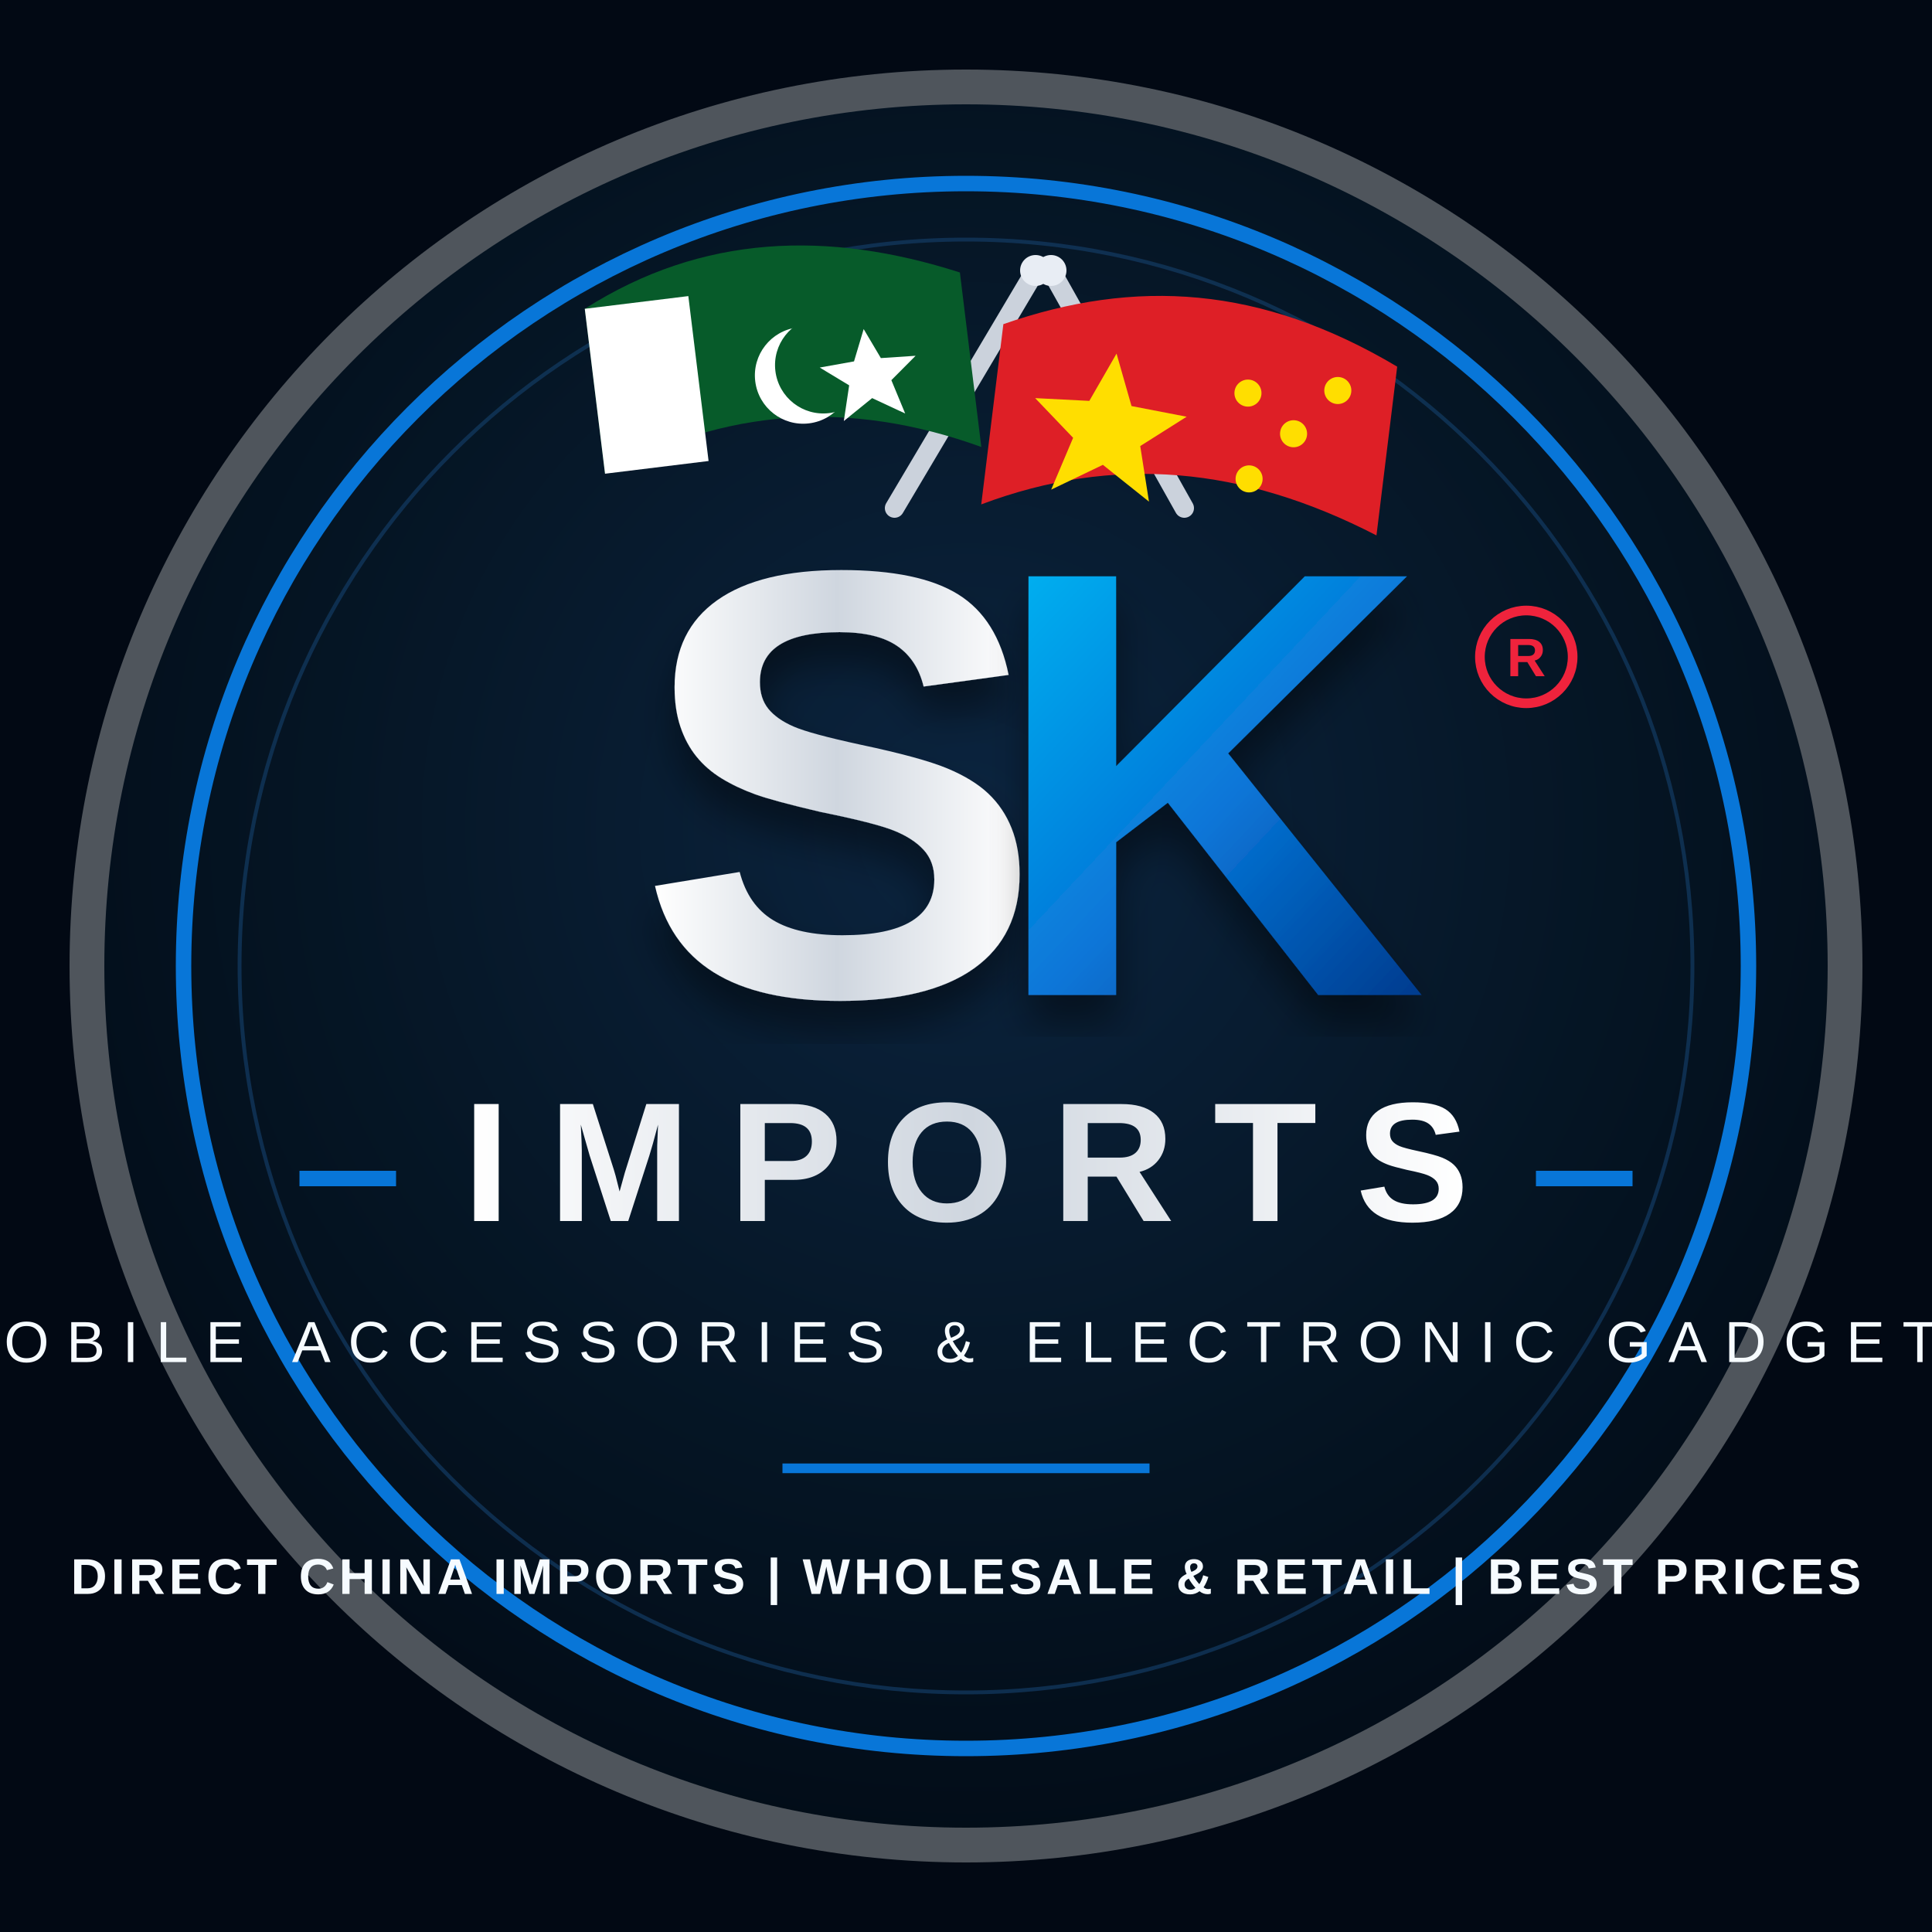
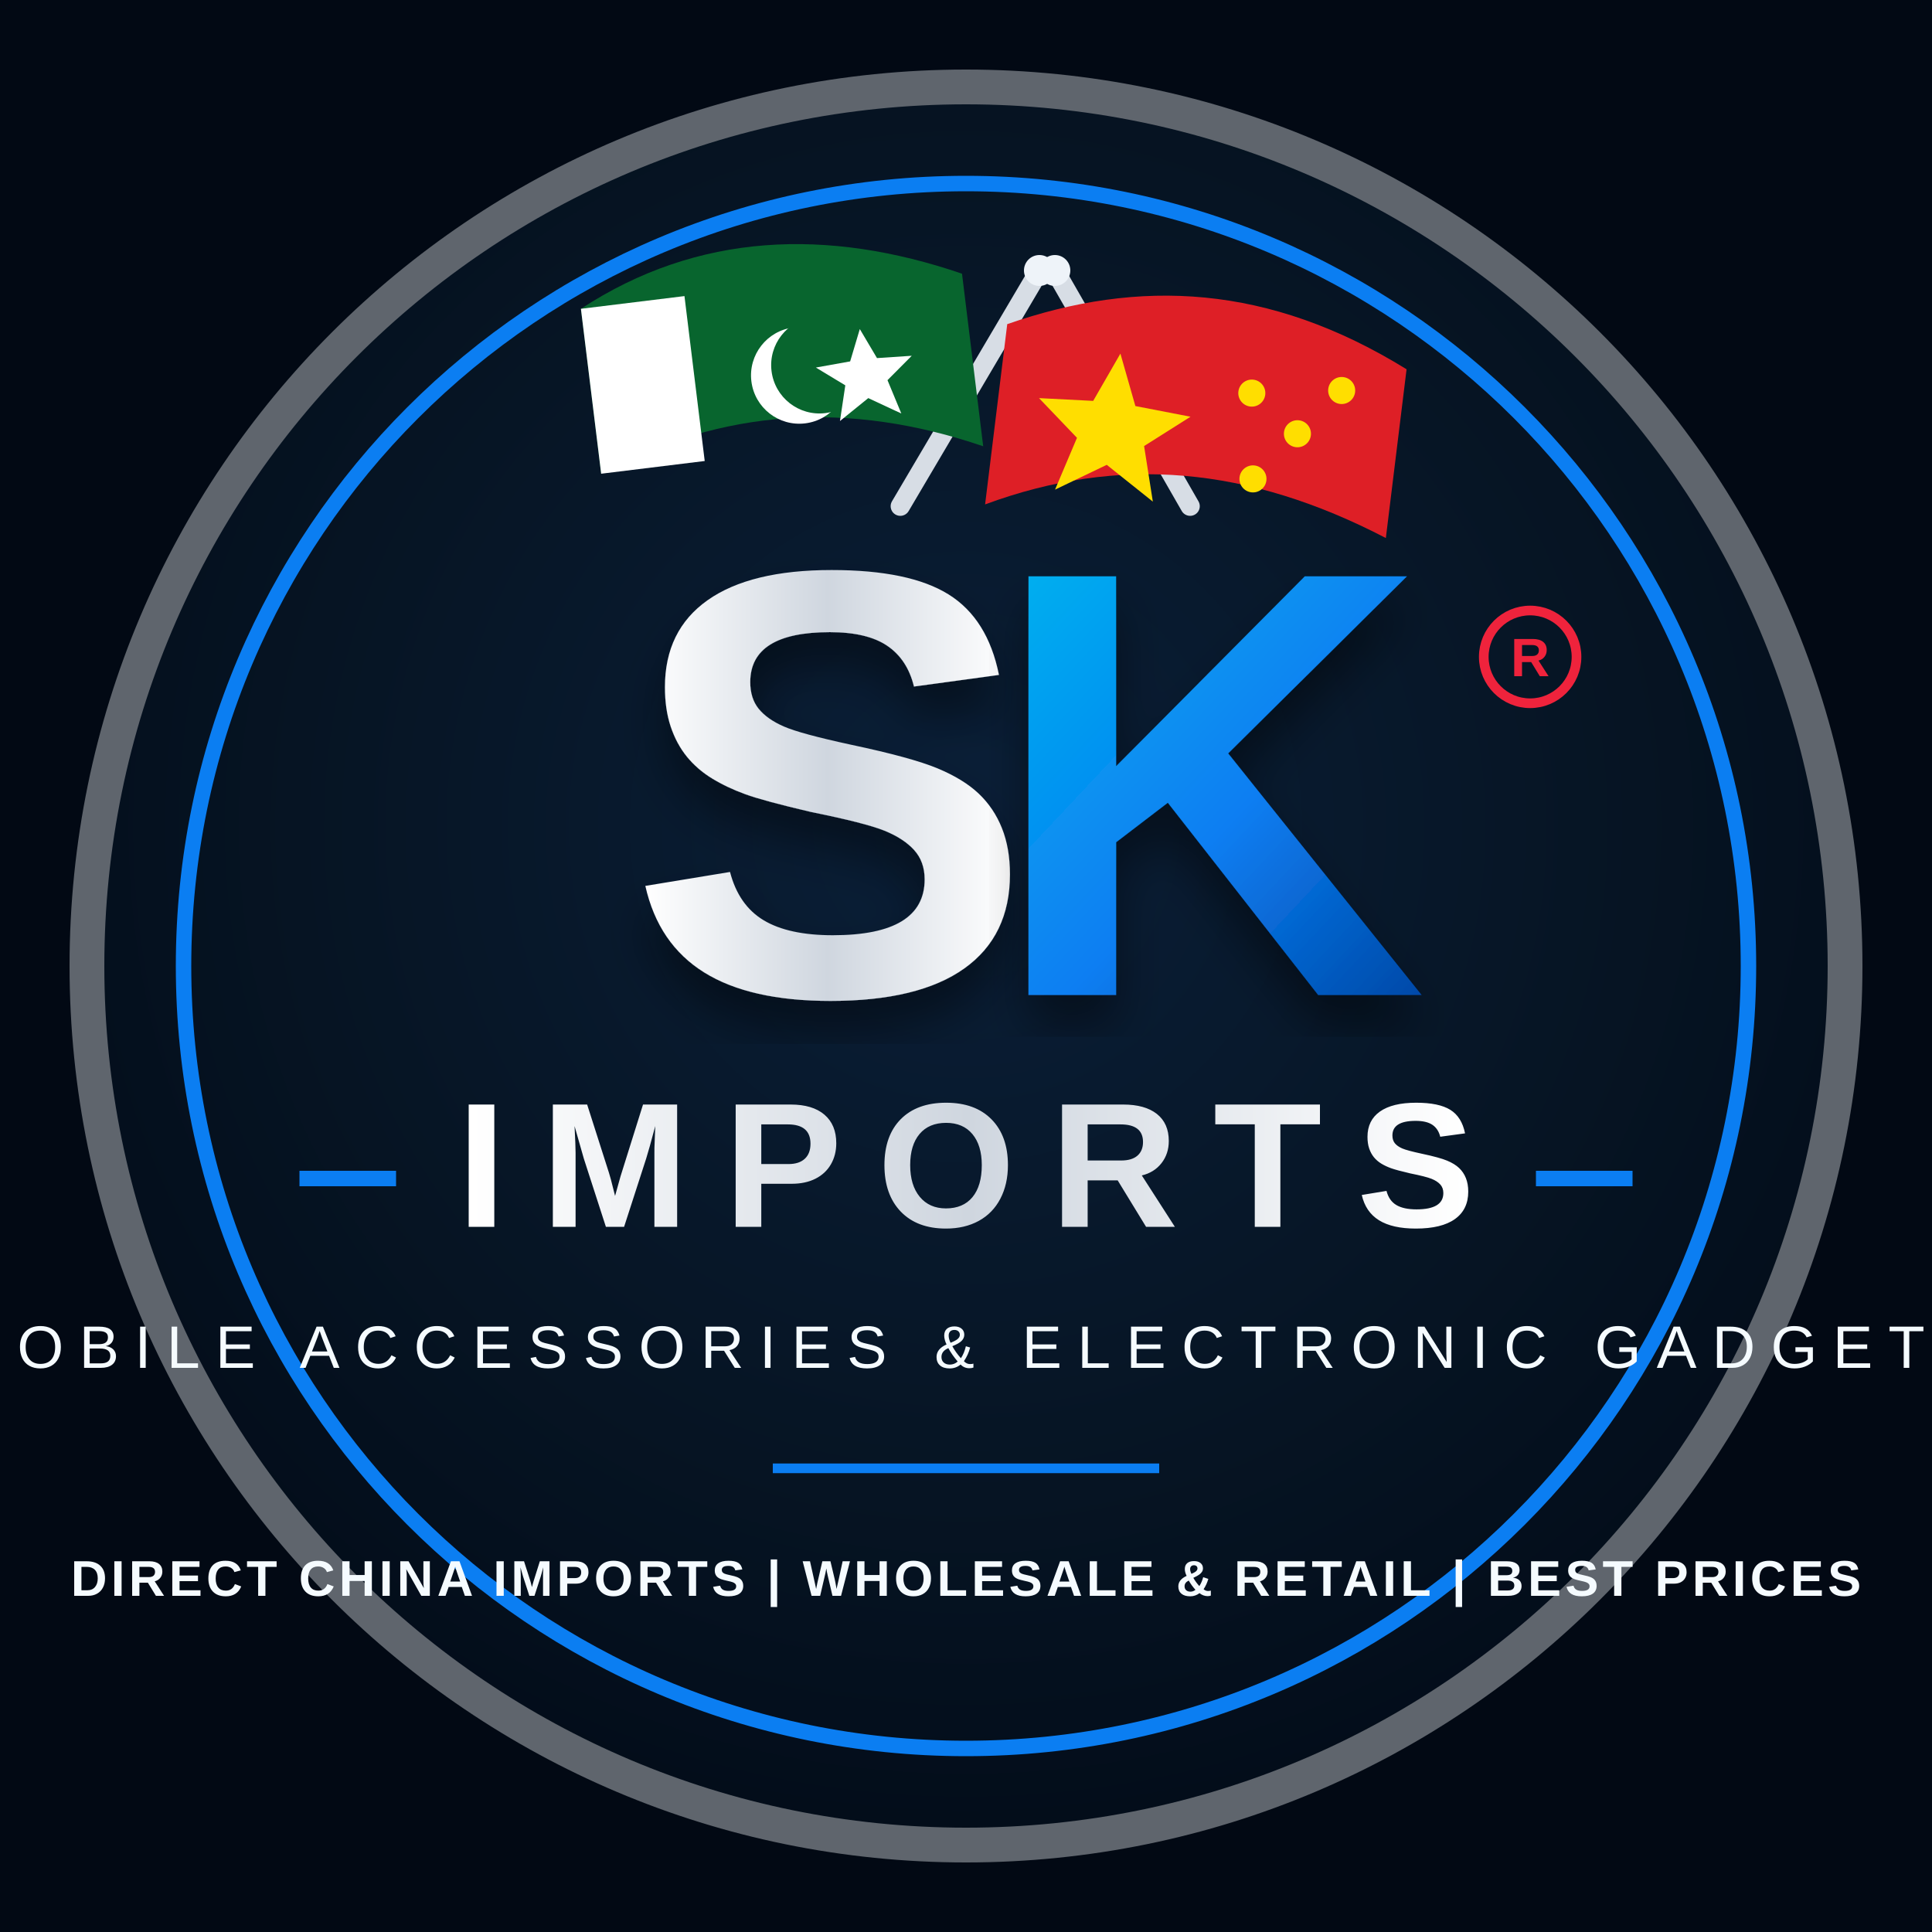
- <svg xmlns="http://www.w3.org/2000/svg" viewBox="0 0 1000 1000" role="img" aria-label="SK Imports professional logo">
+ <svg xmlns="http://www.w3.org/2000/svg" viewBox="0 0 1000 1000" role="img" aria-label="SK Imports Official Logo">
  <defs>
-     <radialGradient id="bg" cx="50%" cy="42%" r="68%">
-       <stop offset="0" stop-color="#0b243f" />
-       <stop offset="0.55" stop-color="#051524" />
-       <stop offset="1" stop-color="#010812" />
+     <radialGradient id="bg" cx="50%" cy="42%" r="70%">
+       <stop offset="0" stop-color="#0a1f38" />
+       <stop offset="0.55" stop-color="#061423" />
+       <stop offset="1" stop-color="#010814" />
    </radialGradient>
    <linearGradient id="blue" x1="0" x2="1" y1="0" y2="1">
      <stop offset="0" stop-color="#00aeef" />
-       <stop offset="0.52" stop-color="#0876d8" />
-       <stop offset="1" stop-color="#003b8e" />
+       <stop offset="0.55" stop-color="#0b7ef2" />
+       <stop offset="1" stop-color="#0049a8" />
    </linearGradient>
    <linearGradient id="silver" x1="0" x2="1">
      <stop offset="0" stop-color="#ffffff" />
      <stop offset="0.5" stop-color="#cfd6df" />
      <stop offset="1" stop-color="#ffffff" />
    </linearGradient>
    <filter id="shadow">
-       <feDropShadow dx="0" dy="15" stdDeviation="10" flood-color="#000" flood-opacity="0.42" />
+       <feDropShadow dx="0" dy="16" stdDeviation="12" flood-color="#000" flood-opacity="0.42" />
    </filter>
  </defs>
  <rect width="1000" height="1000" fill="#020914" />
-   <circle cx="500" cy="500" r="455" fill="url(#bg)" stroke="#4f555c" stroke-width="18" />
-   <circle cx="500" cy="500" r="405" fill="none" stroke="#0876d8" stroke-width="8" />
-   <circle cx="500" cy="500" r="376" fill="none" stroke="#123a63" stroke-width="2" opacity=".7" />
-   <g transform="translate(390 115)">
-     <line x1="73" y1="148" x2="146" y2="25" stroke="#cbd2dc" stroke-width="10" stroke-linecap="round" />
-     <line x1="223" y1="148" x2="154" y2="25" stroke="#cbd2dc" stroke-width="10" stroke-linecap="round" />
-     <circle cx="146" cy="25" r="8" fill="#e8edf4" />
-     <circle cx="154" cy="25" r="8" fill="#e8edf4" />
+   <circle cx="500" cy="500" r="455" fill="url(#bg)" stroke="#5f656d" stroke-width="18" />
+   <circle cx="500" cy="500" r="405" fill="none" stroke="#0b7ef2" stroke-width="8" />
+   <g transform="translate(392 112)">
+     <line x1="74" y1="150" x2="146" y2="28" stroke="#d7dde5" stroke-width="10" stroke-linecap="round" />
+     <line x1="224" y1="150" x2="154" y2="28" stroke="#d7dde5" stroke-width="10" stroke-linecap="round" />
+     <circle cx="146" cy="28" r="8" fill="#eef3f9" />
+     <circle cx="154" cy="28" r="8" fill="#eef3f9" />
  </g>
-   <g transform="translate(300 138) rotate(-7)">
-     <path d="M0 22 C65 -9 130 -3 195 27 L195 118 C130 85 65 82 0 108 Z" fill="#075b2a" />
-     <rect x="0" y="22" width="54" height="86" fill="#fff" />
-     <circle cx="108" cy="70" r="25" fill="#fff" />
-     <circle cx="119" cy="66" r="25" fill="#075b2a" />
-     <path d="M142 50 l7 16 18 1-14 11 5 18-16-10-16 10 5-18-14-11 18-1z" fill="#fff" />
+   <g transform="translate(298 138) rotate(-7)">
+     <path d="M0 22 C65 -10 132 -4 198 28 L198 118 C132 86 66 82 0 108 Z" fill="#08652e" />
+     <rect x="0" y="22" width="54" height="86" fill="#ffffff" />
+     <circle cx="108" cy="70" r="25" fill="#ffffff" />
+     <circle cx="119" cy="66" r="25" fill="#08652e" />
+     <path d="M142 50 l7 16 18 1-14 11 5 18-16-10-16 10 5-18-14-11 18-1z" fill="#ffffff" />
  </g>
-   <g transform="translate(523 138) rotate(7)">
-     <path d="M0 30 C65 -2 130 -6 205 27 L205 115 C132 88 65 90 0 124 Z" fill="#de1f26" />
+   <g transform="translate(525 138) rotate(7)">
+     <path d="M0 30 C65 -2 132 -7 208 28 L208 116 C133 88 66 90 0 124 Z" fill="#de1f26" />
    <path d="M60 38 l11 26 29 2-22 18 8 28-26-16-25 16 8-28-22-18 28-2z" fill="#ffde00" />
    <circle cx="130" cy="50" r="7" fill="#ffde00" />
    <circle cx="156" cy="68" r="7" fill="#ffde00" />
    <circle cx="136" cy="94" r="7" fill="#ffde00" />
    <circle cx="176" cy="43" r="7" fill="#ffde00" />
  </g>
-   <text x="435" y="515" text-anchor="middle" font-family="Poppins, Arial, sans-serif" font-size="315" font-weight="900" fill="url(#silver)" filter="url(#shadow)">S</text>
-   <text x="625" y="515" text-anchor="middle" font-family="Poppins, Arial, sans-serif" font-size="315" font-weight="900" fill="url(#blue)" filter="url(#shadow)">K</text>
-   <circle cx="790" cy="340" r="24" fill="none" stroke="#ef233c" stroke-width="5" />
-   <text x="790" y="350" text-anchor="middle" font-family="Arial, sans-serif" font-size="28" font-weight="800" fill="#ef233c">R</text>
-   <line x1="155" y1="610" x2="205" y2="610" stroke="#0876d8" stroke-width="8" />
-   <line x1="795" y1="610" x2="845" y2="610" stroke="#0876d8" stroke-width="8" />
-   <text x="500" y="632" text-anchor="middle" font-family="Poppins, Arial, sans-serif" font-size="88" font-weight="800" letter-spacing="20" fill="url(#silver)">IMPORTS</text>
-   <text x="500" y="705" text-anchor="middle" font-family="Poppins, Arial, sans-serif" font-size="30" font-weight="500" letter-spacing="9" fill="#f6fbff">MOBILE ACCESSORIES &amp; ELECTRONIC GADGETS</text>
-   <line x1="405" y1="760" x2="595" y2="760" stroke="#0876d8" stroke-width="5" />
-   <text x="500" y="825" text-anchor="middle" font-family="Poppins, Arial, sans-serif" font-size="26" font-weight="600" letter-spacing="2" fill="#f6fbff">DIRECT CHINA IMPORTS  |  WHOLESALE &amp; RETAIL  |  BEST PRICES</text>
+   <text x="430" y="515" text-anchor="middle" font-family="Poppins,Arial,sans-serif" font-size="315" font-weight="900" fill="url(#silver)" filter="url(#shadow)">S</text>
+   <text x="625" y="515" text-anchor="middle" font-family="Poppins,Arial,sans-serif" font-size="315" font-weight="900" fill="url(#blue)" filter="url(#shadow)">K</text>
+   <circle cx="792" cy="340" r="24" fill="none" stroke="#ef233c" stroke-width="5" />
+   <text x="792" y="350" text-anchor="middle" font-family="Arial,sans-serif" font-size="28" font-weight="800" fill="#ef233c">R</text>
+   <line x1="155" y1="610" x2="205" y2="610" stroke="#0b7ef2" stroke-width="8" />
+   <line x1="795" y1="610" x2="845" y2="610" stroke="#0b7ef2" stroke-width="8" />
+   <text x="500" y="635" text-anchor="middle" font-family="Poppins,Arial,sans-serif" font-size="92" font-weight="800" letter-spacing="18" fill="url(#silver)">IMPORTS</text>
+   <text x="500" y="708" text-anchor="middle" font-family="Poppins,Arial,sans-serif" font-size="31" font-weight="500" letter-spacing="8" fill="#f5fbff">MOBILE ACCESSORIES &amp; ELECTRONIC GADGETS</text>
+   <line x1="400" y1="760" x2="600" y2="760" stroke="#0b7ef2" stroke-width="5" />
+   <text x="500" y="826" text-anchor="middle" font-family="Poppins,Arial,sans-serif" font-size="26" font-weight="600" letter-spacing="2" fill="#f5fbff">DIRECT CHINA IMPORTS  |  WHOLESALE &amp; RETAIL  |  BEST PRICES</text>
</svg>
